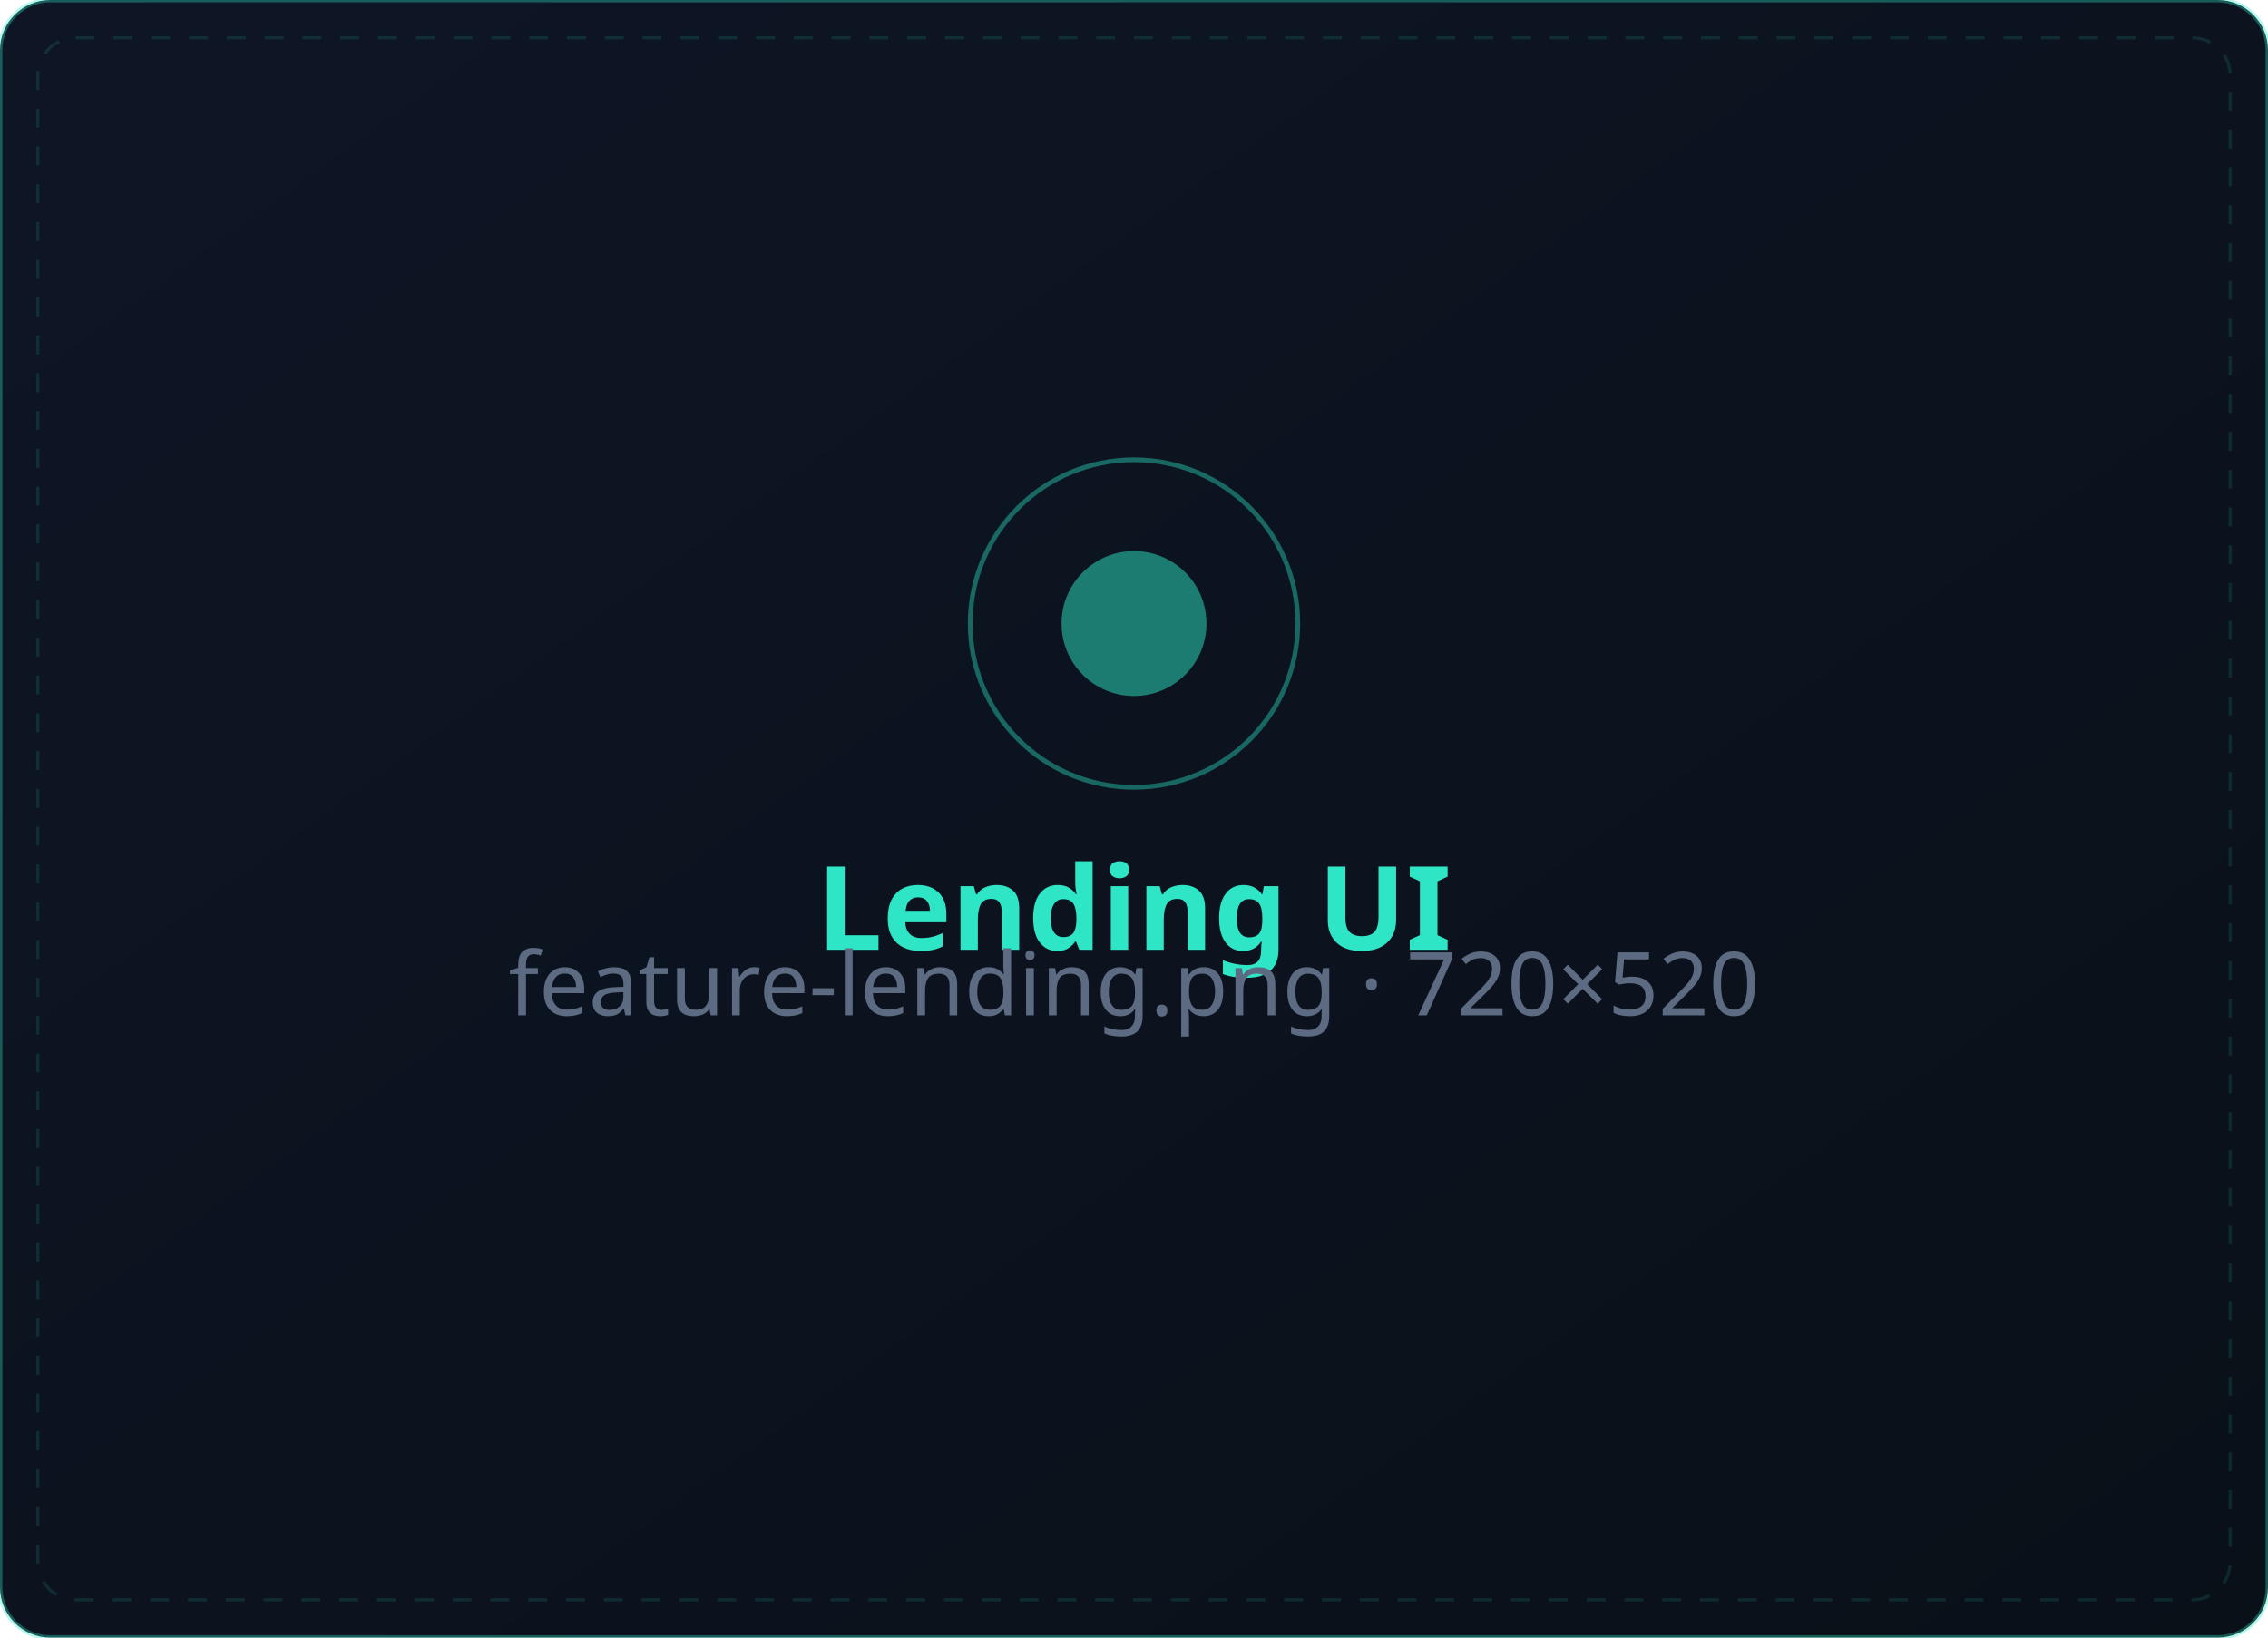
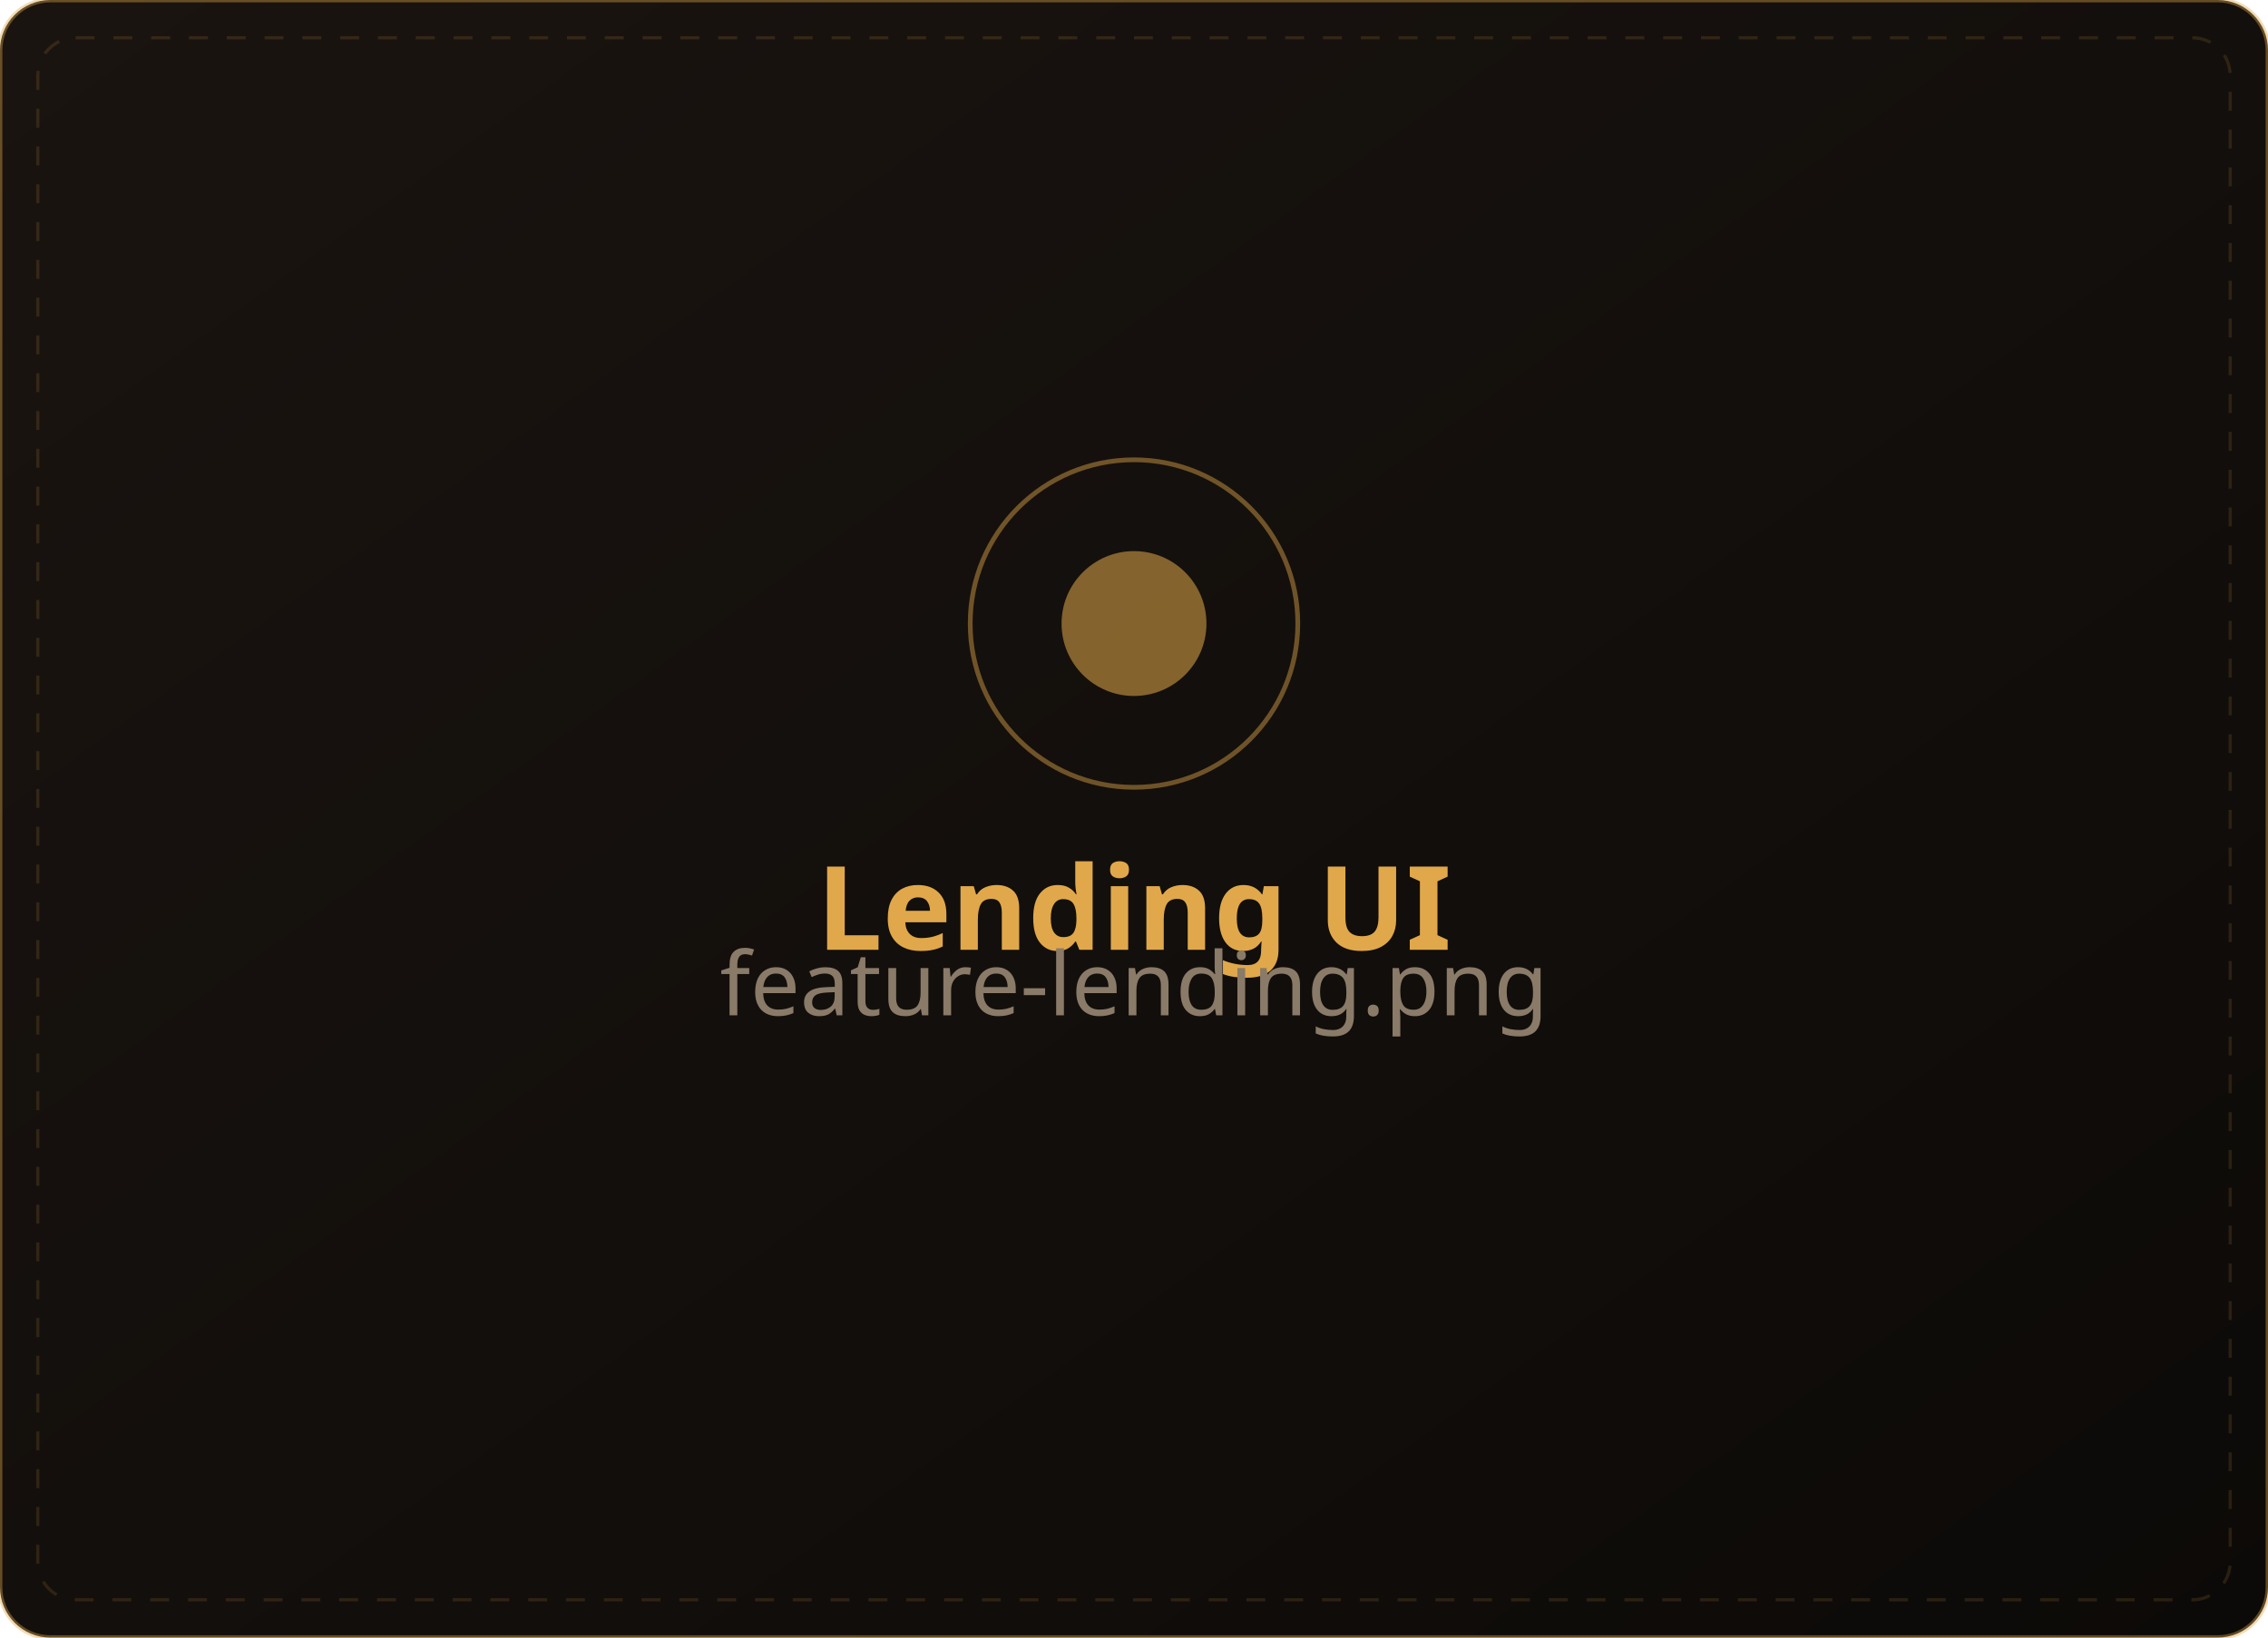
<svg xmlns="http://www.w3.org/2000/svg" width="720" height="520" viewBox="0 0 720 520" role="img" aria-label="Lending UI placeholder">
  <defs>
    <linearGradient id="g" x1="0%" y1="0%" x2="100%" y2="100%">
-       <stop offset="0%" stop-color="#0e1626" />
-       <stop offset="100%" stop-color="#0a1018" />
+       <stop offset="0%" stop-color="#1a1410" />
+       <stop offset="100%" stop-color="#0c0a08" />
    </linearGradient>
  </defs>
-   <rect width="720" height="520" rx="16" fill="url(#g)" stroke="#2ee6c5" stroke-opacity="0.35" stroke-width="1.5" />
-   <rect x="12" y="12" width="696" height="496" rx="12" fill="none" stroke="#2ee6c5" stroke-opacity="0.12" stroke-dasharray="6 6" />
-   <circle cx="360" cy="198" r="52" fill="none" stroke="#2ee6c5" stroke-opacity="0.4" stroke-width="1.5" />
-   <circle cx="360" cy="198" r="23" fill="#2ee6c5" fill-opacity="0.5" />
-   <text x="50%" y="58%" text-anchor="middle" fill="#2ee6c5" font-family="system-ui,sans-serif" font-size="37" font-weight="600">Lending UI</text>
-   <text x="50%" y="62%" text-anchor="middle" fill="#5c6b82" font-family="system-ui,sans-serif" font-size="28" font-weight="500">feature-lending.png · 720×520</text>
+   <rect width="720" height="520" rx="16" fill="url(#g)" stroke="#e0a84a" stroke-opacity="0.4" stroke-width="1.5" />
+   <rect x="12" y="12" width="696" height="496" rx="12" fill="none" stroke="#e0a84a" stroke-opacity="0.14" stroke-dasharray="6 6" />
+   <circle cx="360" cy="198" r="52" fill="none" stroke="#e0a84a" stroke-opacity="0.45" stroke-width="1.5" />
+   <circle cx="360" cy="198" r="23" fill="#e0a84a" fill-opacity="0.55" />
+   <text x="50%" y="58%" text-anchor="middle" fill="#e0a84a" font-family="system-ui,sans-serif" font-size="37" font-weight="600">Lending UI</text>
+   <text x="50%" y="62%" text-anchor="middle" fill="#8a7a68" font-family="system-ui,sans-serif" font-size="28" font-weight="500">feature-lending.png</text>
</svg>
